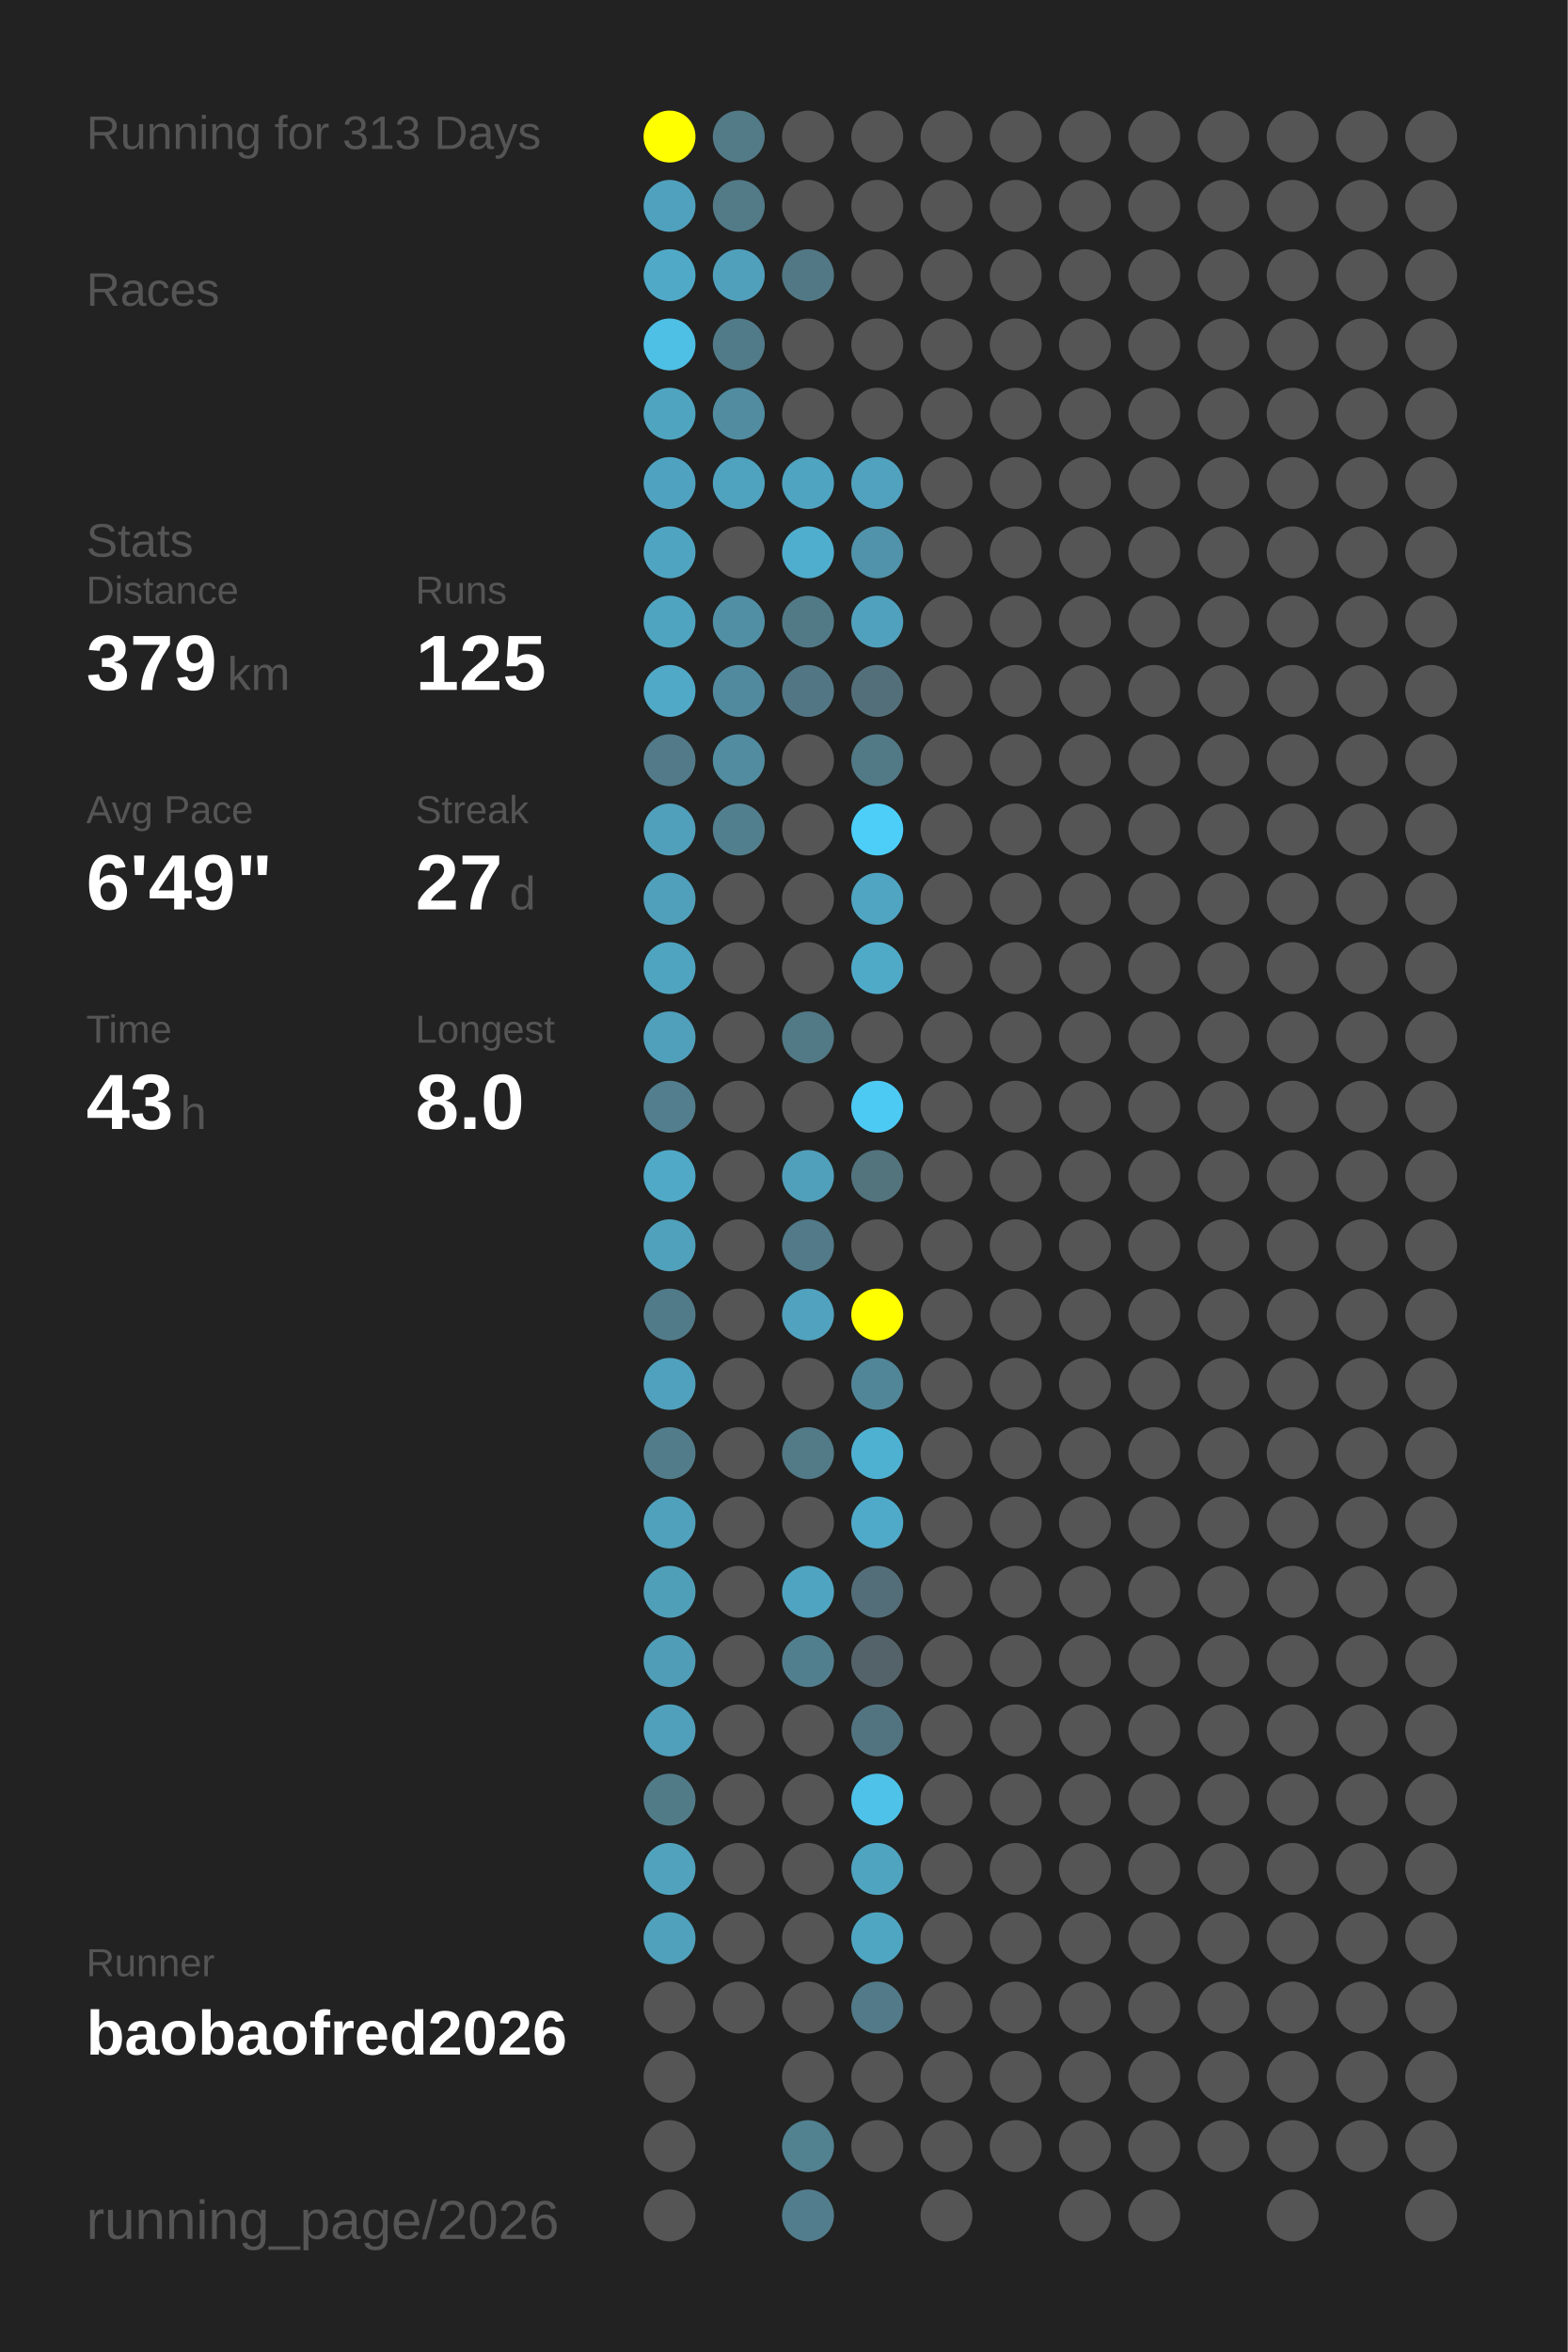
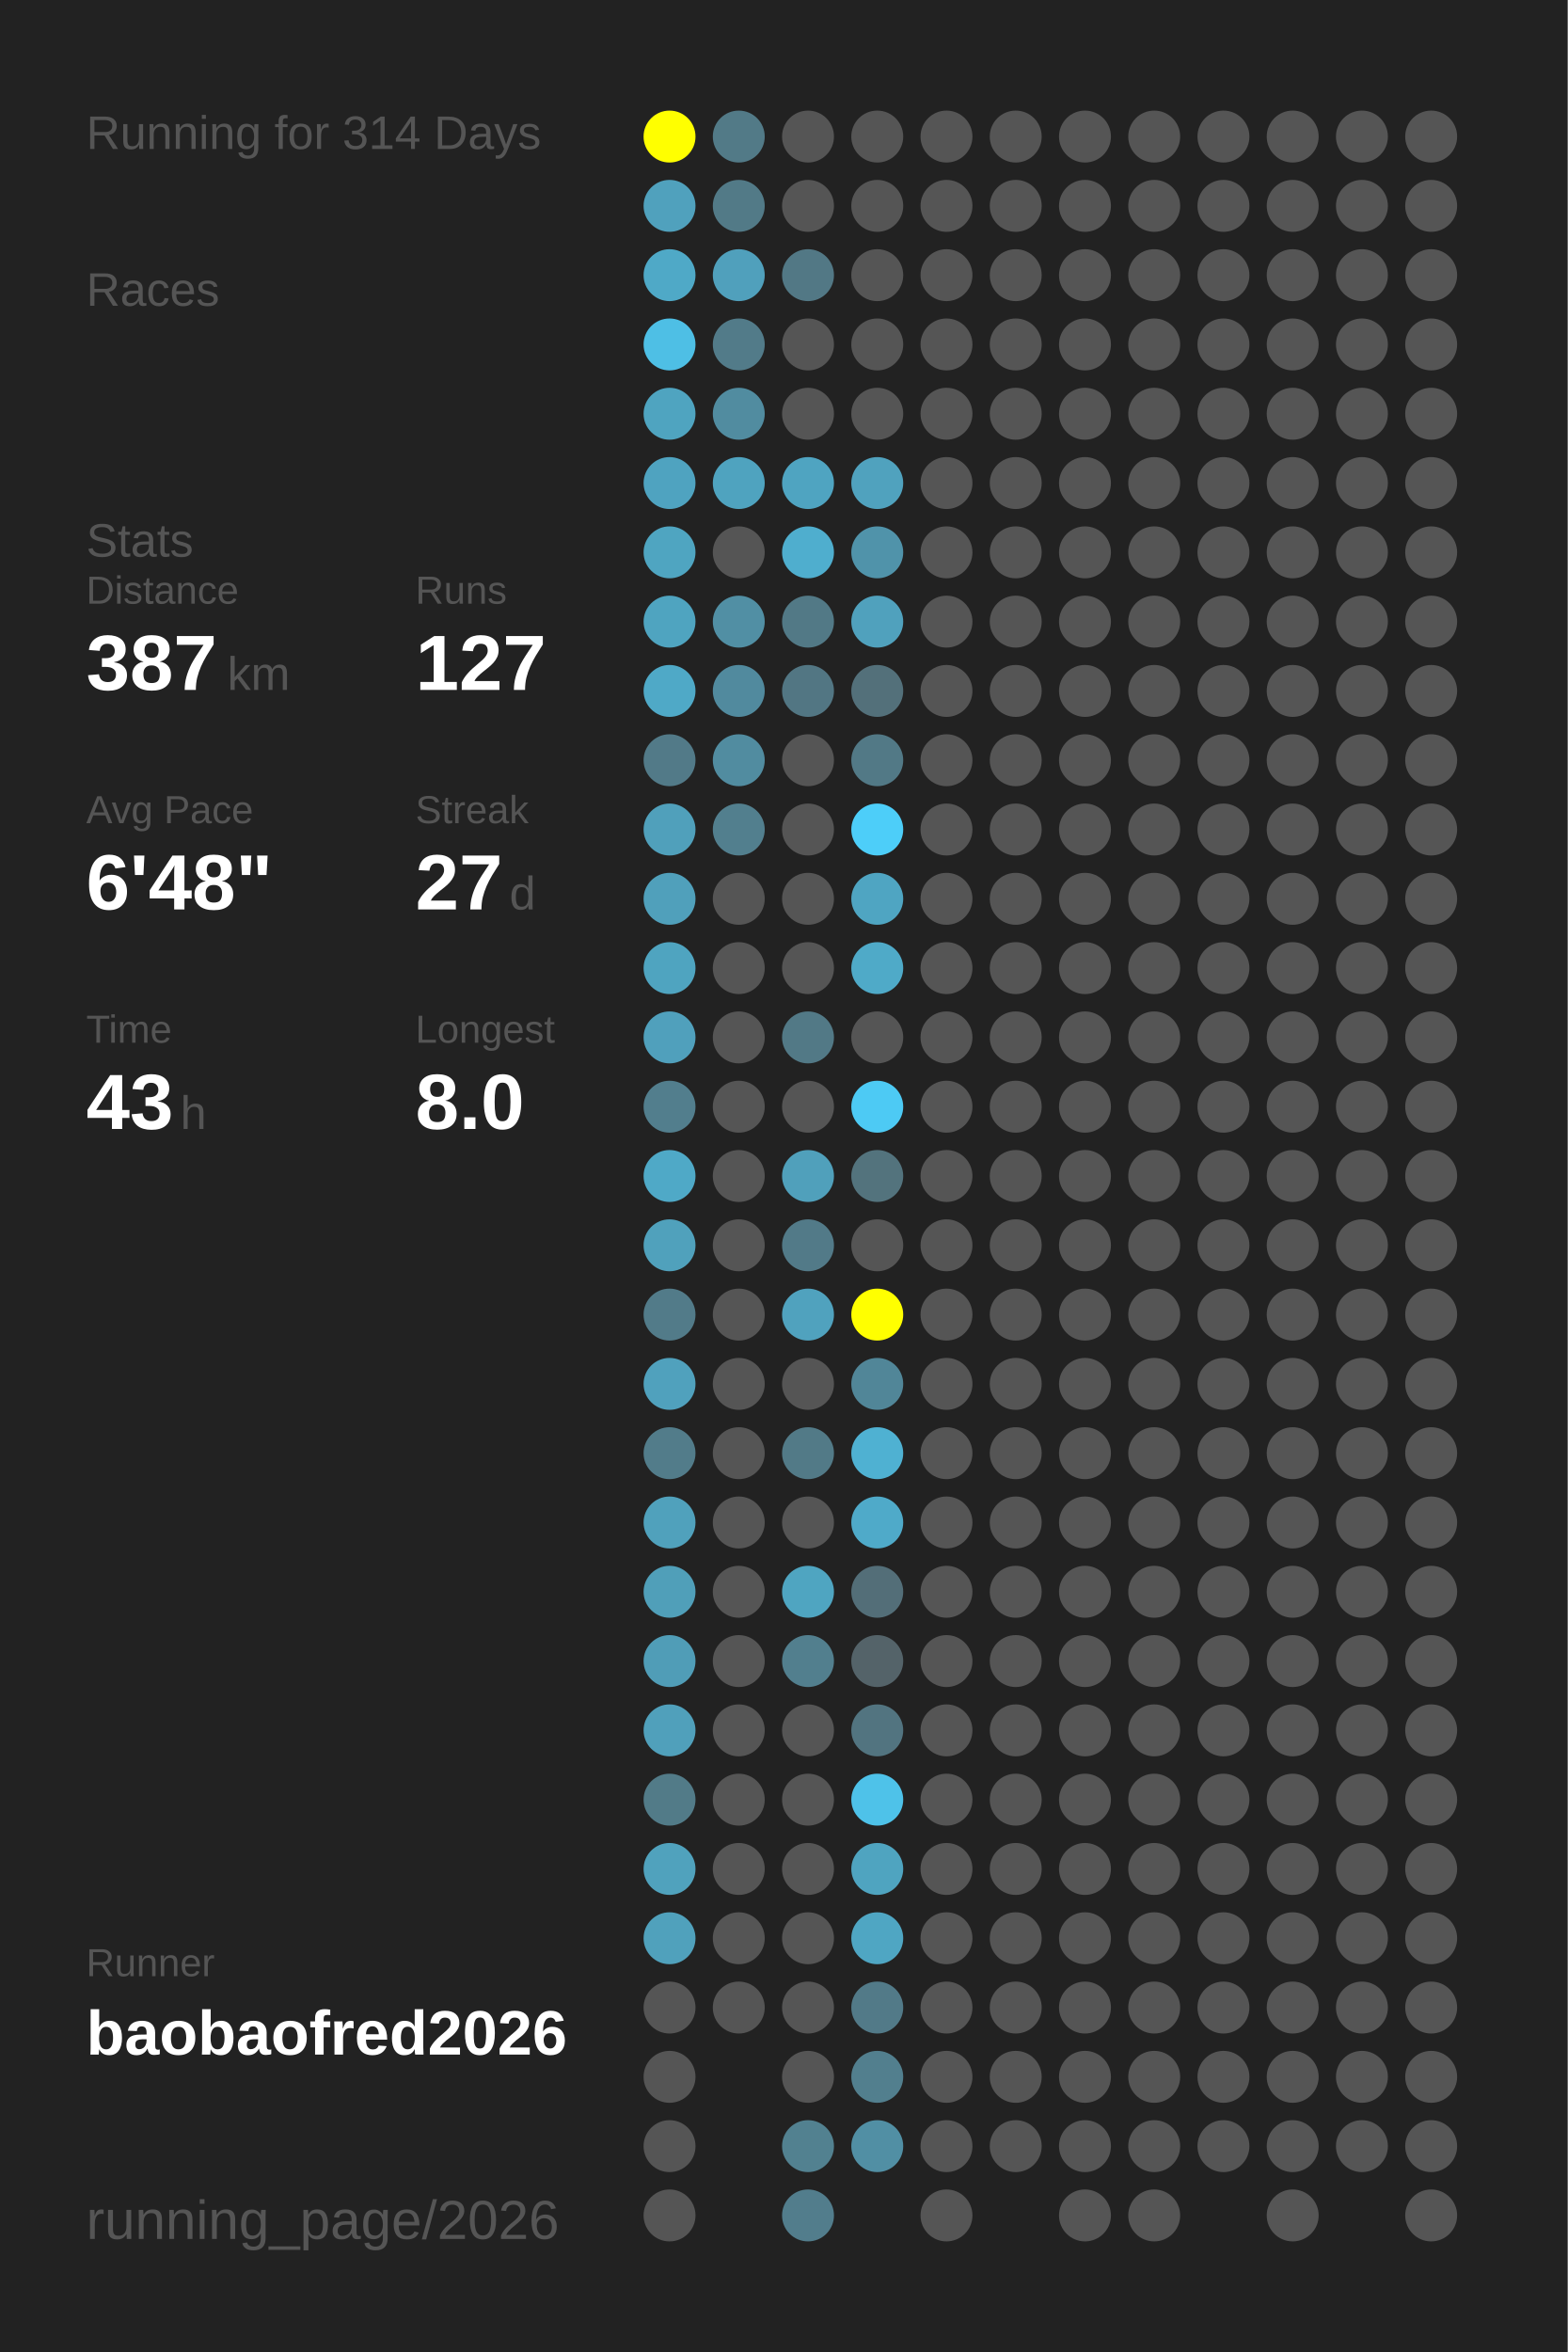
<svg xmlns="http://www.w3.org/2000/svg" baseProfile="full" height="300mm" version="1.1" viewBox="0,0,200,300" width="200mm">
  <defs />
  <rect fill="#222222" height="300" width="200" x="0" y="0" />
-   <text fill="#555555" style="font-size:6px; font-family:Arial;" x="11" y="19">Running for 313 Days</text>
+   <text fill="#555555" style="font-size:6px; font-family:Arial;" x="11" y="19">Running for 314 Days</text>
  <text fill="#555555" style="font-size:6px; font-family:Arial;" x="11" y="39">Races</text>
  <text fill="#555555" style="font-size:6px; font-family:Arial;" x="11" y="71">Stats</text>
  <text fill="#555555" style="font-size:5px; font-family:Arial;" x="11" y="77">Distance</text>
-   <text fill="#FFFFFF" style="font-size:10px; font-family:Arial; font-weight:bold;" x="11" y="88">379</text>
+   <text fill="#FFFFFF" style="font-size:10px; font-family:Arial; font-weight:bold;" x="11" y="88">387</text>
  <text fill="#555555" style="font-size:6px; font-family:Arial;" x="29" y="88">km</text>
  <text fill="#555555" style="font-size:5px; font-family:Arial;" x="53" y="77">Runs</text>
-   <text fill="#FFFFFF" style="font-size:10px; font-family:Arial; font-weight:bold;" x="53" y="88">125</text>
+   <text fill="#FFFFFF" style="font-size:10px; font-family:Arial; font-weight:bold;" x="53" y="88">127</text>
  <text fill="#555555" style="font-size:5px; font-family:Arial;" x="11" y="105">Avg Pace</text>
-   <text fill="#FFFFFF" style="font-size:10px; font-family:Arial; font-weight:bold;" x="11" y="116">6'49"</text>
+   <text fill="#FFFFFF" style="font-size:10px; font-family:Arial; font-weight:bold;" x="11" y="116">6'48"</text>
  <text fill="#555555" style="font-size:5px; font-family:Arial;" x="53" y="105">Streak</text>
  <text fill="#FFFFFF" style="font-size:10px; font-family:Arial; font-weight:bold;" x="53" y="116">27</text>
  <text fill="#555555" style="font-size:6px; font-family:Arial;" x="65" y="116">d</text>
  <text fill="#555555" style="font-size:5px; font-family:Arial;" x="11" y="133">Time</text>
  <text fill="#FFFFFF" style="font-size:10px; font-family:Arial; font-weight:bold;" x="11" y="144">43</text>
  <text fill="#555555" style="font-size:6px; font-family:Arial;" x="23" y="144">h</text>
  <text fill="#555555" style="font-size:5px; font-family:Arial;" x="53" y="133">Longest</text>
  <text fill="#FFFFFF" style="font-size:10px; font-family:Arial; font-weight:bold;" x="53" y="144">8.0</text>
  <text fill="#555555" style="font-size:5px; font-family:Arial;" x="11" y="252.065">Runner</text>
  <text fill="#FFFFFF" style="font-size:8px; font-family:Arial; font-weight:bold;" x="11" y="262.065">baobaofred2026</text>
  <text fill="#555555" style="font-size:7px; font-family:Arial;" x="11" y="285.581">running_page/2026</text>
  <circle cx="85.417" cy="17.419" fill="#FFFF00" r="3.312" />
  <circle cx="85.417" cy="26.258" fill="#50a1bd" r="3.312" />
  <circle cx="85.417" cy="35.097" fill="#4fa9c7" r="3.312" />
  <circle cx="85.417" cy="43.935" fill="#4ebfe5" r="3.312" />
  <circle cx="85.417" cy="52.774" fill="#4fa4c0" r="3.312" />
  <circle cx="85.417" cy="61.613" fill="#4fa3c0" r="3.312" />
  <circle cx="85.417" cy="70.452" fill="#4fa5c1" r="3.312" />
  <circle cx="85.417" cy="79.29" fill="#4fa4c0" r="3.312" />
  <circle cx="85.417" cy="88.129" fill="#4fa9c7" r="3.312" />
  <circle cx="85.417" cy="96.968" fill="#527a88" r="3.312" />
  <circle cx="85.417" cy="105.806" fill="#50a0bb" r="3.312" />
  <circle cx="85.417" cy="114.645" fill="#50a0bb" r="3.312" />
  <circle cx="85.417" cy="123.484" fill="#4fa4c0" r="3.312" />
  <circle cx="85.417" cy="132.323" fill="#50a0bc" r="3.312" />
  <circle cx="85.417" cy="141.161" fill="#527e8d" r="3.312" />
  <circle cx="85.417" cy="150" fill="#4fa9c7" r="3.312" />
  <circle cx="85.417" cy="158.839" fill="#50a1bc" r="3.312" />
  <circle cx="85.417" cy="167.677" fill="#527b89" r="3.312" />
  <circle cx="85.417" cy="176.516" fill="#50a1bd" r="3.312" />
  <circle cx="85.417" cy="185.355" fill="#527c8a" r="3.312" />
  <circle cx="85.417" cy="194.194" fill="#50a1bc" r="3.312" />
  <circle cx="85.417" cy="203.032" fill="#509fb9" r="3.312" />
  <circle cx="85.417" cy="211.871" fill="#509db7" r="3.312" />
  <circle cx="85.417" cy="220.71" fill="#50a0bb" r="3.312" />
  <circle cx="85.417" cy="229.548" fill="#527b88" r="3.312" />
  <circle cx="85.417" cy="238.387" fill="#50a2bd" r="3.312" />
  <circle cx="85.417" cy="247.226" fill="#50a1bc" r="3.312" />
  <circle cx="85.417" cy="256.065" fill="#555555" r="3.312" />
  <circle cx="85.417" cy="264.903" fill="#555555" r="3.312" />
  <circle cx="85.417" cy="273.742" fill="#555555" r="3.312" />
  <circle cx="85.417" cy="282.581" fill="#555555" r="3.312" />
  <circle cx="94.25" cy="17.419" fill="#527a87" r="3.312" />
  <circle cx="94.25" cy="26.258" fill="#527a87" r="3.312" />
  <circle cx="94.25" cy="35.097" fill="#50a0bc" r="3.312" />
  <circle cx="94.25" cy="43.935" fill="#527b89" r="3.312" />
  <circle cx="94.25" cy="52.774" fill="#518ca0" r="3.312" />
  <circle cx="94.25" cy="61.613" fill="#4fa3bf" r="3.312" />
  <circle cx="94.25" cy="70.452" fill="#555555" r="3.312" />
  <circle cx="94.25" cy="79.29" fill="#518fa4" r="3.312" />
  <circle cx="94.25" cy="88.129" fill="#518a9e" r="3.312" />
  <circle cx="94.25" cy="96.968" fill="#518ca0" r="3.312" />
  <circle cx="94.25" cy="105.806" fill="#527f8e" r="3.312" />
  <circle cx="94.25" cy="114.645" fill="#555555" r="3.312" />
  <circle cx="94.25" cy="123.484" fill="#555555" r="3.312" />
  <circle cx="94.25" cy="132.323" fill="#555555" r="3.312" />
  <circle cx="94.25" cy="141.161" fill="#555555" r="3.312" />
  <circle cx="94.25" cy="150" fill="#555555" r="3.312" />
  <circle cx="94.25" cy="158.839" fill="#555555" r="3.312" />
  <circle cx="94.25" cy="167.677" fill="#555555" r="3.312" />
  <circle cx="94.25" cy="176.516" fill="#555555" r="3.312" />
  <circle cx="94.25" cy="185.355" fill="#555555" r="3.312" />
  <circle cx="94.25" cy="194.194" fill="#555555" r="3.312" />
  <circle cx="94.25" cy="203.032" fill="#555555" r="3.312" />
  <circle cx="94.25" cy="211.871" fill="#555555" r="3.312" />
  <circle cx="94.25" cy="220.71" fill="#555555" r="3.312" />
  <circle cx="94.25" cy="229.548" fill="#555555" r="3.312" />
  <circle cx="94.25" cy="238.387" fill="#555555" r="3.312" />
  <circle cx="94.25" cy="247.226" fill="#555555" r="3.312" />
  <circle cx="94.25" cy="256.065" fill="#555555" r="3.312" />
  <circle cx="103.083" cy="17.419" fill="#555555" r="3.312" />
  <circle cx="103.083" cy="26.258" fill="#555555" r="3.312" />
  <circle cx="103.083" cy="35.097" fill="#527885" r="3.312" />
  <circle cx="103.083" cy="43.935" fill="#555555" r="3.312" />
  <circle cx="103.083" cy="52.774" fill="#555555" r="3.312" />
  <circle cx="103.083" cy="61.613" fill="#4fa4c1" r="3.312" />
  <circle cx="103.083" cy="70.452" fill="#4faece" r="3.312" />
  <circle cx="103.083" cy="79.29" fill="#527986" r="3.312" />
  <circle cx="103.083" cy="88.129" fill="#527683" r="3.312" />
  <circle cx="103.083" cy="96.968" fill="#555555" r="3.312" />
  <circle cx="103.083" cy="105.806" fill="#555555" r="3.312" />
  <circle cx="103.083" cy="114.645" fill="#555555" r="3.312" />
  <circle cx="103.083" cy="123.484" fill="#555555" r="3.312" />
  <circle cx="103.083" cy="132.323" fill="#527986" r="3.312" />
  <circle cx="103.083" cy="141.161" fill="#555555" r="3.312" />
  <circle cx="103.083" cy="150" fill="#50a0bb" r="3.312" />
  <circle cx="103.083" cy="158.839" fill="#527a88" r="3.312" />
  <circle cx="103.083" cy="167.677" fill="#50a2be" r="3.312" />
  <circle cx="103.083" cy="176.516" fill="#555555" r="3.312" />
  <circle cx="103.083" cy="185.355" fill="#527a87" r="3.312" />
  <circle cx="103.083" cy="194.194" fill="#555555" r="3.312" />
  <circle cx="103.083" cy="203.032" fill="#4fa5c1" r="3.312" />
  <circle cx="103.083" cy="211.871" fill="#527f8e" r="3.312" />
  <circle cx="103.083" cy="220.71" fill="#555555" r="3.312" />
  <circle cx="103.083" cy="229.548" fill="#555555" r="3.312" />
  <circle cx="103.083" cy="238.387" fill="#555555" r="3.312" />
  <circle cx="103.083" cy="247.226" fill="#555555" r="3.312" />
  <circle cx="103.083" cy="256.065" fill="#555555" r="3.312" />
  <circle cx="103.083" cy="264.903" fill="#555555" r="3.312" />
  <circle cx="103.083" cy="273.742" fill="#528190" r="3.312" />
  <circle cx="103.083" cy="282.581" fill="#527d8c" r="3.312" />
  <circle cx="111.917" cy="17.419" fill="#555555" r="3.312" />
  <circle cx="111.917" cy="26.258" fill="#555555" r="3.312" />
  <circle cx="111.917" cy="35.097" fill="#555555" r="3.312" />
  <circle cx="111.917" cy="43.935" fill="#555555" r="3.312" />
  <circle cx="111.917" cy="52.774" fill="#555555" r="3.312" />
  <circle cx="111.917" cy="61.613" fill="#50a2be" r="3.312" />
  <circle cx="111.917" cy="70.452" fill="#5093aa" r="3.312" />
  <circle cx="111.917" cy="79.29" fill="#50a1bd" r="3.312" />
  <circle cx="111.917" cy="88.129" fill="#53707a" r="3.312" />
  <circle cx="111.917" cy="96.968" fill="#527986" r="3.312" />
  <circle cx="111.917" cy="105.806" fill="#4dcef9" r="3.312" />
  <circle cx="111.917" cy="114.645" fill="#4fa5c2" r="3.312" />
  <circle cx="111.917" cy="123.484" fill="#4faac8" r="3.312" />
  <circle cx="111.917" cy="132.323" fill="#555555" r="3.312" />
  <circle cx="111.917" cy="141.161" fill="#4dcaf4" r="3.312" />
  <circle cx="111.917" cy="150" fill="#53737d" r="3.312" />
  <circle cx="111.917" cy="158.839" fill="#555555" r="3.312" />
  <circle cx="111.917" cy="167.677" fill="#FFFF00" r="3.312" />
  <circle cx="111.917" cy="176.516" fill="#518698" r="3.312" />
  <circle cx="111.917" cy="185.355" fill="#4fb1d2" r="3.312" />
  <circle cx="111.917" cy="194.194" fill="#4faac9" r="3.312" />
  <circle cx="111.917" cy="203.032" fill="#536e78" r="3.312" />
  <circle cx="111.917" cy="211.871" fill="#546369" r="3.312" />
  <circle cx="111.917" cy="220.71" fill="#527480" r="3.312" />
  <circle cx="111.917" cy="229.548" fill="#4ec2e9" r="3.312" />
  <circle cx="111.917" cy="238.387" fill="#4fa4c0" r="3.312" />
  <circle cx="111.917" cy="247.226" fill="#4fa6c3" r="3.312" />
  <circle cx="111.917" cy="256.065" fill="#527a88" r="3.312" />
-   <circle cx="111.917" cy="264.903" fill="#555555" r="3.312" />
-   <circle cx="111.917" cy="273.742" fill="#555555" r="3.312" />
+   <circle cx="111.917" cy="264.903" fill="#527f8e" r="3.312" />
+   <circle cx="111.917" cy="273.742" fill="#518fa4" r="3.312" />
  <circle cx="120.75" cy="17.419" fill="#555555" r="3.312" />
  <circle cx="120.75" cy="26.258" fill="#555555" r="3.312" />
  <circle cx="120.75" cy="35.097" fill="#555555" r="3.312" />
  <circle cx="120.75" cy="43.935" fill="#555555" r="3.312" />
  <circle cx="120.75" cy="52.774" fill="#555555" r="3.312" />
  <circle cx="120.75" cy="61.613" fill="#555555" r="3.312" />
  <circle cx="120.75" cy="70.452" fill="#555555" r="3.312" />
  <circle cx="120.75" cy="79.29" fill="#555555" r="3.312" />
  <circle cx="120.75" cy="88.129" fill="#555555" r="3.312" />
  <circle cx="120.75" cy="96.968" fill="#555555" r="3.312" />
  <circle cx="120.75" cy="105.806" fill="#555555" r="3.312" />
  <circle cx="120.75" cy="114.645" fill="#555555" r="3.312" />
  <circle cx="120.75" cy="123.484" fill="#555555" r="3.312" />
  <circle cx="120.75" cy="132.323" fill="#555555" r="3.312" />
  <circle cx="120.75" cy="141.161" fill="#555555" r="3.312" />
  <circle cx="120.75" cy="150" fill="#555555" r="3.312" />
  <circle cx="120.75" cy="158.839" fill="#555555" r="3.312" />
  <circle cx="120.75" cy="167.677" fill="#555555" r="3.312" />
  <circle cx="120.75" cy="176.516" fill="#555555" r="3.312" />
  <circle cx="120.75" cy="185.355" fill="#555555" r="3.312" />
  <circle cx="120.75" cy="194.194" fill="#555555" r="3.312" />
  <circle cx="120.75" cy="203.032" fill="#555555" r="3.312" />
  <circle cx="120.75" cy="211.871" fill="#555555" r="3.312" />
  <circle cx="120.75" cy="220.71" fill="#555555" r="3.312" />
  <circle cx="120.75" cy="229.548" fill="#555555" r="3.312" />
  <circle cx="120.75" cy="238.387" fill="#555555" r="3.312" />
  <circle cx="120.75" cy="247.226" fill="#555555" r="3.312" />
  <circle cx="120.75" cy="256.065" fill="#555555" r="3.312" />
  <circle cx="120.75" cy="264.903" fill="#555555" r="3.312" />
  <circle cx="120.75" cy="273.742" fill="#555555" r="3.312" />
  <circle cx="120.75" cy="282.581" fill="#555555" r="3.312" />
  <circle cx="129.583" cy="17.419" fill="#555555" r="3.312" />
  <circle cx="129.583" cy="26.258" fill="#555555" r="3.312" />
  <circle cx="129.583" cy="35.097" fill="#555555" r="3.312" />
  <circle cx="129.583" cy="43.935" fill="#555555" r="3.312" />
  <circle cx="129.583" cy="52.774" fill="#555555" r="3.312" />
  <circle cx="129.583" cy="61.613" fill="#555555" r="3.312" />
  <circle cx="129.583" cy="70.452" fill="#555555" r="3.312" />
  <circle cx="129.583" cy="79.29" fill="#555555" r="3.312" />
  <circle cx="129.583" cy="88.129" fill="#555555" r="3.312" />
  <circle cx="129.583" cy="96.968" fill="#555555" r="3.312" />
  <circle cx="129.583" cy="105.806" fill="#555555" r="3.312" />
  <circle cx="129.583" cy="114.645" fill="#555555" r="3.312" />
  <circle cx="129.583" cy="123.484" fill="#555555" r="3.312" />
  <circle cx="129.583" cy="132.323" fill="#555555" r="3.312" />
  <circle cx="129.583" cy="141.161" fill="#555555" r="3.312" />
  <circle cx="129.583" cy="150" fill="#555555" r="3.312" />
  <circle cx="129.583" cy="158.839" fill="#555555" r="3.312" />
  <circle cx="129.583" cy="167.677" fill="#555555" r="3.312" />
  <circle cx="129.583" cy="176.516" fill="#555555" r="3.312" />
  <circle cx="129.583" cy="185.355" fill="#555555" r="3.312" />
  <circle cx="129.583" cy="194.194" fill="#555555" r="3.312" />
  <circle cx="129.583" cy="203.032" fill="#555555" r="3.312" />
  <circle cx="129.583" cy="211.871" fill="#555555" r="3.312" />
  <circle cx="129.583" cy="220.71" fill="#555555" r="3.312" />
  <circle cx="129.583" cy="229.548" fill="#555555" r="3.312" />
  <circle cx="129.583" cy="238.387" fill="#555555" r="3.312" />
  <circle cx="129.583" cy="247.226" fill="#555555" r="3.312" />
  <circle cx="129.583" cy="256.065" fill="#555555" r="3.312" />
  <circle cx="129.583" cy="264.903" fill="#555555" r="3.312" />
  <circle cx="129.583" cy="273.742" fill="#555555" r="3.312" />
  <circle cx="138.417" cy="17.419" fill="#555555" r="3.312" />
  <circle cx="138.417" cy="26.258" fill="#555555" r="3.312" />
  <circle cx="138.417" cy="35.097" fill="#555555" r="3.312" />
  <circle cx="138.417" cy="43.935" fill="#555555" r="3.312" />
  <circle cx="138.417" cy="52.774" fill="#555555" r="3.312" />
  <circle cx="138.417" cy="61.613" fill="#555555" r="3.312" />
  <circle cx="138.417" cy="70.452" fill="#555555" r="3.312" />
  <circle cx="138.417" cy="79.29" fill="#555555" r="3.312" />
  <circle cx="138.417" cy="88.129" fill="#555555" r="3.312" />
  <circle cx="138.417" cy="96.968" fill="#555555" r="3.312" />
  <circle cx="138.417" cy="105.806" fill="#555555" r="3.312" />
  <circle cx="138.417" cy="114.645" fill="#555555" r="3.312" />
  <circle cx="138.417" cy="123.484" fill="#555555" r="3.312" />
  <circle cx="138.417" cy="132.323" fill="#555555" r="3.312" />
  <circle cx="138.417" cy="141.161" fill="#555555" r="3.312" />
  <circle cx="138.417" cy="150" fill="#555555" r="3.312" />
  <circle cx="138.417" cy="158.839" fill="#555555" r="3.312" />
  <circle cx="138.417" cy="167.677" fill="#555555" r="3.312" />
  <circle cx="138.417" cy="176.516" fill="#555555" r="3.312" />
  <circle cx="138.417" cy="185.355" fill="#555555" r="3.312" />
  <circle cx="138.417" cy="194.194" fill="#555555" r="3.312" />
  <circle cx="138.417" cy="203.032" fill="#555555" r="3.312" />
  <circle cx="138.417" cy="211.871" fill="#555555" r="3.312" />
  <circle cx="138.417" cy="220.71" fill="#555555" r="3.312" />
  <circle cx="138.417" cy="229.548" fill="#555555" r="3.312" />
  <circle cx="138.417" cy="238.387" fill="#555555" r="3.312" />
  <circle cx="138.417" cy="247.226" fill="#555555" r="3.312" />
  <circle cx="138.417" cy="256.065" fill="#555555" r="3.312" />
  <circle cx="138.417" cy="264.903" fill="#555555" r="3.312" />
  <circle cx="138.417" cy="273.742" fill="#555555" r="3.312" />
  <circle cx="138.417" cy="282.581" fill="#555555" r="3.312" />
  <circle cx="147.25" cy="17.419" fill="#555555" r="3.312" />
  <circle cx="147.25" cy="26.258" fill="#555555" r="3.312" />
  <circle cx="147.25" cy="35.097" fill="#555555" r="3.312" />
  <circle cx="147.25" cy="43.935" fill="#555555" r="3.312" />
  <circle cx="147.25" cy="52.774" fill="#555555" r="3.312" />
  <circle cx="147.25" cy="61.613" fill="#555555" r="3.312" />
  <circle cx="147.25" cy="70.452" fill="#555555" r="3.312" />
  <circle cx="147.25" cy="79.29" fill="#555555" r="3.312" />
  <circle cx="147.25" cy="88.129" fill="#555555" r="3.312" />
  <circle cx="147.25" cy="96.968" fill="#555555" r="3.312" />
  <circle cx="147.25" cy="105.806" fill="#555555" r="3.312" />
  <circle cx="147.25" cy="114.645" fill="#555555" r="3.312" />
  <circle cx="147.25" cy="123.484" fill="#555555" r="3.312" />
  <circle cx="147.25" cy="132.323" fill="#555555" r="3.312" />
  <circle cx="147.25" cy="141.161" fill="#555555" r="3.312" />
  <circle cx="147.25" cy="150" fill="#555555" r="3.312" />
  <circle cx="147.25" cy="158.839" fill="#555555" r="3.312" />
  <circle cx="147.25" cy="167.677" fill="#555555" r="3.312" />
  <circle cx="147.25" cy="176.516" fill="#555555" r="3.312" />
  <circle cx="147.25" cy="185.355" fill="#555555" r="3.312" />
  <circle cx="147.25" cy="194.194" fill="#555555" r="3.312" />
  <circle cx="147.25" cy="203.032" fill="#555555" r="3.312" />
  <circle cx="147.25" cy="211.871" fill="#555555" r="3.312" />
  <circle cx="147.25" cy="220.71" fill="#555555" r="3.312" />
  <circle cx="147.25" cy="229.548" fill="#555555" r="3.312" />
  <circle cx="147.25" cy="238.387" fill="#555555" r="3.312" />
  <circle cx="147.25" cy="247.226" fill="#555555" r="3.312" />
  <circle cx="147.25" cy="256.065" fill="#555555" r="3.312" />
  <circle cx="147.25" cy="264.903" fill="#555555" r="3.312" />
  <circle cx="147.25" cy="273.742" fill="#555555" r="3.312" />
  <circle cx="147.25" cy="282.581" fill="#555555" r="3.312" />
  <circle cx="156.083" cy="17.419" fill="#555555" r="3.312" />
  <circle cx="156.083" cy="26.258" fill="#555555" r="3.312" />
  <circle cx="156.083" cy="35.097" fill="#555555" r="3.312" />
  <circle cx="156.083" cy="43.935" fill="#555555" r="3.312" />
  <circle cx="156.083" cy="52.774" fill="#555555" r="3.312" />
  <circle cx="156.083" cy="61.613" fill="#555555" r="3.312" />
  <circle cx="156.083" cy="70.452" fill="#555555" r="3.312" />
  <circle cx="156.083" cy="79.29" fill="#555555" r="3.312" />
  <circle cx="156.083" cy="88.129" fill="#555555" r="3.312" />
  <circle cx="156.083" cy="96.968" fill="#555555" r="3.312" />
  <circle cx="156.083" cy="105.806" fill="#555555" r="3.312" />
  <circle cx="156.083" cy="114.645" fill="#555555" r="3.312" />
  <circle cx="156.083" cy="123.484" fill="#555555" r="3.312" />
  <circle cx="156.083" cy="132.323" fill="#555555" r="3.312" />
  <circle cx="156.083" cy="141.161" fill="#555555" r="3.312" />
  <circle cx="156.083" cy="150" fill="#555555" r="3.312" />
  <circle cx="156.083" cy="158.839" fill="#555555" r="3.312" />
  <circle cx="156.083" cy="167.677" fill="#555555" r="3.312" />
  <circle cx="156.083" cy="176.516" fill="#555555" r="3.312" />
  <circle cx="156.083" cy="185.355" fill="#555555" r="3.312" />
  <circle cx="156.083" cy="194.194" fill="#555555" r="3.312" />
  <circle cx="156.083" cy="203.032" fill="#555555" r="3.312" />
  <circle cx="156.083" cy="211.871" fill="#555555" r="3.312" />
  <circle cx="156.083" cy="220.71" fill="#555555" r="3.312" />
  <circle cx="156.083" cy="229.548" fill="#555555" r="3.312" />
  <circle cx="156.083" cy="238.387" fill="#555555" r="3.312" />
  <circle cx="156.083" cy="247.226" fill="#555555" r="3.312" />
  <circle cx="156.083" cy="256.065" fill="#555555" r="3.312" />
  <circle cx="156.083" cy="264.903" fill="#555555" r="3.312" />
  <circle cx="156.083" cy="273.742" fill="#555555" r="3.312" />
  <circle cx="164.917" cy="17.419" fill="#555555" r="3.312" />
  <circle cx="164.917" cy="26.258" fill="#555555" r="3.312" />
  <circle cx="164.917" cy="35.097" fill="#555555" r="3.312" />
  <circle cx="164.917" cy="43.935" fill="#555555" r="3.312" />
  <circle cx="164.917" cy="52.774" fill="#555555" r="3.312" />
  <circle cx="164.917" cy="61.613" fill="#555555" r="3.312" />
  <circle cx="164.917" cy="70.452" fill="#555555" r="3.312" />
  <circle cx="164.917" cy="79.29" fill="#555555" r="3.312" />
  <circle cx="164.917" cy="88.129" fill="#555555" r="3.312" />
  <circle cx="164.917" cy="96.968" fill="#555555" r="3.312" />
  <circle cx="164.917" cy="105.806" fill="#555555" r="3.312" />
  <circle cx="164.917" cy="114.645" fill="#555555" r="3.312" />
  <circle cx="164.917" cy="123.484" fill="#555555" r="3.312" />
  <circle cx="164.917" cy="132.323" fill="#555555" r="3.312" />
  <circle cx="164.917" cy="141.161" fill="#555555" r="3.312" />
  <circle cx="164.917" cy="150" fill="#555555" r="3.312" />
  <circle cx="164.917" cy="158.839" fill="#555555" r="3.312" />
  <circle cx="164.917" cy="167.677" fill="#555555" r="3.312" />
  <circle cx="164.917" cy="176.516" fill="#555555" r="3.312" />
  <circle cx="164.917" cy="185.355" fill="#555555" r="3.312" />
  <circle cx="164.917" cy="194.194" fill="#555555" r="3.312" />
  <circle cx="164.917" cy="203.032" fill="#555555" r="3.312" />
  <circle cx="164.917" cy="211.871" fill="#555555" r="3.312" />
  <circle cx="164.917" cy="220.71" fill="#555555" r="3.312" />
  <circle cx="164.917" cy="229.548" fill="#555555" r="3.312" />
  <circle cx="164.917" cy="238.387" fill="#555555" r="3.312" />
  <circle cx="164.917" cy="247.226" fill="#555555" r="3.312" />
  <circle cx="164.917" cy="256.065" fill="#555555" r="3.312" />
  <circle cx="164.917" cy="264.903" fill="#555555" r="3.312" />
  <circle cx="164.917" cy="273.742" fill="#555555" r="3.312" />
  <circle cx="164.917" cy="282.581" fill="#555555" r="3.312" />
  <circle cx="173.75" cy="17.419" fill="#555555" r="3.312" />
  <circle cx="173.75" cy="26.258" fill="#555555" r="3.312" />
  <circle cx="173.75" cy="35.097" fill="#555555" r="3.312" />
  <circle cx="173.75" cy="43.935" fill="#555555" r="3.312" />
  <circle cx="173.75" cy="52.774" fill="#555555" r="3.312" />
  <circle cx="173.75" cy="61.613" fill="#555555" r="3.312" />
  <circle cx="173.75" cy="70.452" fill="#555555" r="3.312" />
  <circle cx="173.75" cy="79.29" fill="#555555" r="3.312" />
  <circle cx="173.75" cy="88.129" fill="#555555" r="3.312" />
  <circle cx="173.75" cy="96.968" fill="#555555" r="3.312" />
  <circle cx="173.75" cy="105.806" fill="#555555" r="3.312" />
  <circle cx="173.75" cy="114.645" fill="#555555" r="3.312" />
  <circle cx="173.75" cy="123.484" fill="#555555" r="3.312" />
  <circle cx="173.75" cy="132.323" fill="#555555" r="3.312" />
  <circle cx="173.75" cy="141.161" fill="#555555" r="3.312" />
  <circle cx="173.75" cy="150" fill="#555555" r="3.312" />
  <circle cx="173.75" cy="158.839" fill="#555555" r="3.312" />
  <circle cx="173.75" cy="167.677" fill="#555555" r="3.312" />
  <circle cx="173.75" cy="176.516" fill="#555555" r="3.312" />
  <circle cx="173.75" cy="185.355" fill="#555555" r="3.312" />
  <circle cx="173.75" cy="194.194" fill="#555555" r="3.312" />
  <circle cx="173.75" cy="203.032" fill="#555555" r="3.312" />
  <circle cx="173.75" cy="211.871" fill="#555555" r="3.312" />
  <circle cx="173.75" cy="220.71" fill="#555555" r="3.312" />
  <circle cx="173.75" cy="229.548" fill="#555555" r="3.312" />
  <circle cx="173.75" cy="238.387" fill="#555555" r="3.312" />
  <circle cx="173.75" cy="247.226" fill="#555555" r="3.312" />
  <circle cx="173.75" cy="256.065" fill="#555555" r="3.312" />
  <circle cx="173.75" cy="264.903" fill="#555555" r="3.312" />
  <circle cx="173.75" cy="273.742" fill="#555555" r="3.312" />
  <circle cx="182.583" cy="17.419" fill="#555555" r="3.312" />
  <circle cx="182.583" cy="26.258" fill="#555555" r="3.312" />
  <circle cx="182.583" cy="35.097" fill="#555555" r="3.312" />
  <circle cx="182.583" cy="43.935" fill="#555555" r="3.312" />
  <circle cx="182.583" cy="52.774" fill="#555555" r="3.312" />
  <circle cx="182.583" cy="61.613" fill="#555555" r="3.312" />
  <circle cx="182.583" cy="70.452" fill="#555555" r="3.312" />
  <circle cx="182.583" cy="79.29" fill="#555555" r="3.312" />
  <circle cx="182.583" cy="88.129" fill="#555555" r="3.312" />
  <circle cx="182.583" cy="96.968" fill="#555555" r="3.312" />
  <circle cx="182.583" cy="105.806" fill="#555555" r="3.312" />
  <circle cx="182.583" cy="114.645" fill="#555555" r="3.312" />
  <circle cx="182.583" cy="123.484" fill="#555555" r="3.312" />
  <circle cx="182.583" cy="132.323" fill="#555555" r="3.312" />
  <circle cx="182.583" cy="141.161" fill="#555555" r="3.312" />
  <circle cx="182.583" cy="150" fill="#555555" r="3.312" />
  <circle cx="182.583" cy="158.839" fill="#555555" r="3.312" />
  <circle cx="182.583" cy="167.677" fill="#555555" r="3.312" />
  <circle cx="182.583" cy="176.516" fill="#555555" r="3.312" />
  <circle cx="182.583" cy="185.355" fill="#555555" r="3.312" />
  <circle cx="182.583" cy="194.194" fill="#555555" r="3.312" />
  <circle cx="182.583" cy="203.032" fill="#555555" r="3.312" />
  <circle cx="182.583" cy="211.871" fill="#555555" r="3.312" />
  <circle cx="182.583" cy="220.71" fill="#555555" r="3.312" />
  <circle cx="182.583" cy="229.548" fill="#555555" r="3.312" />
  <circle cx="182.583" cy="238.387" fill="#555555" r="3.312" />
  <circle cx="182.583" cy="247.226" fill="#555555" r="3.312" />
  <circle cx="182.583" cy="256.065" fill="#555555" r="3.312" />
  <circle cx="182.583" cy="264.903" fill="#555555" r="3.312" />
  <circle cx="182.583" cy="273.742" fill="#555555" r="3.312" />
  <circle cx="182.583" cy="282.581" fill="#555555" r="3.312" />
</svg>
